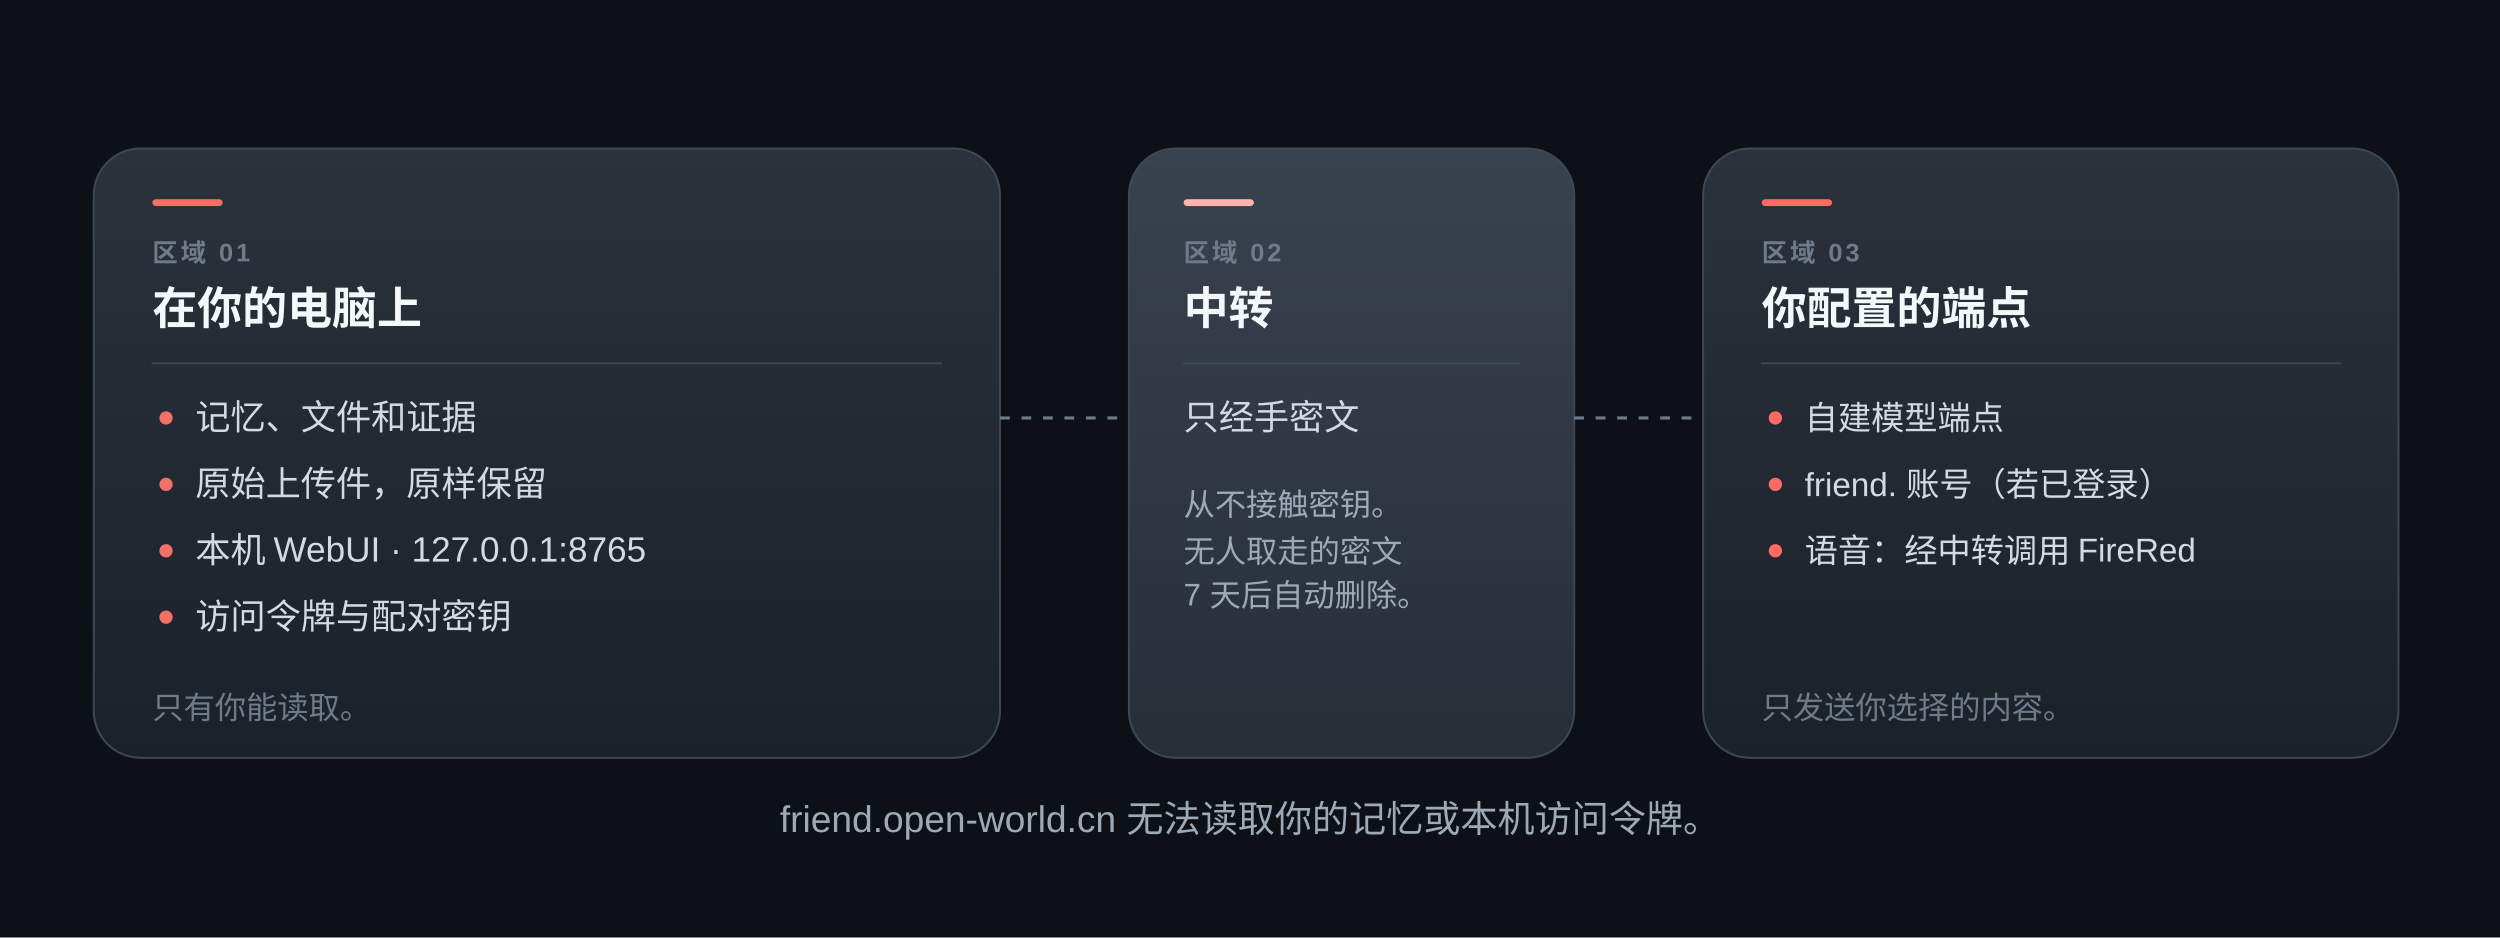
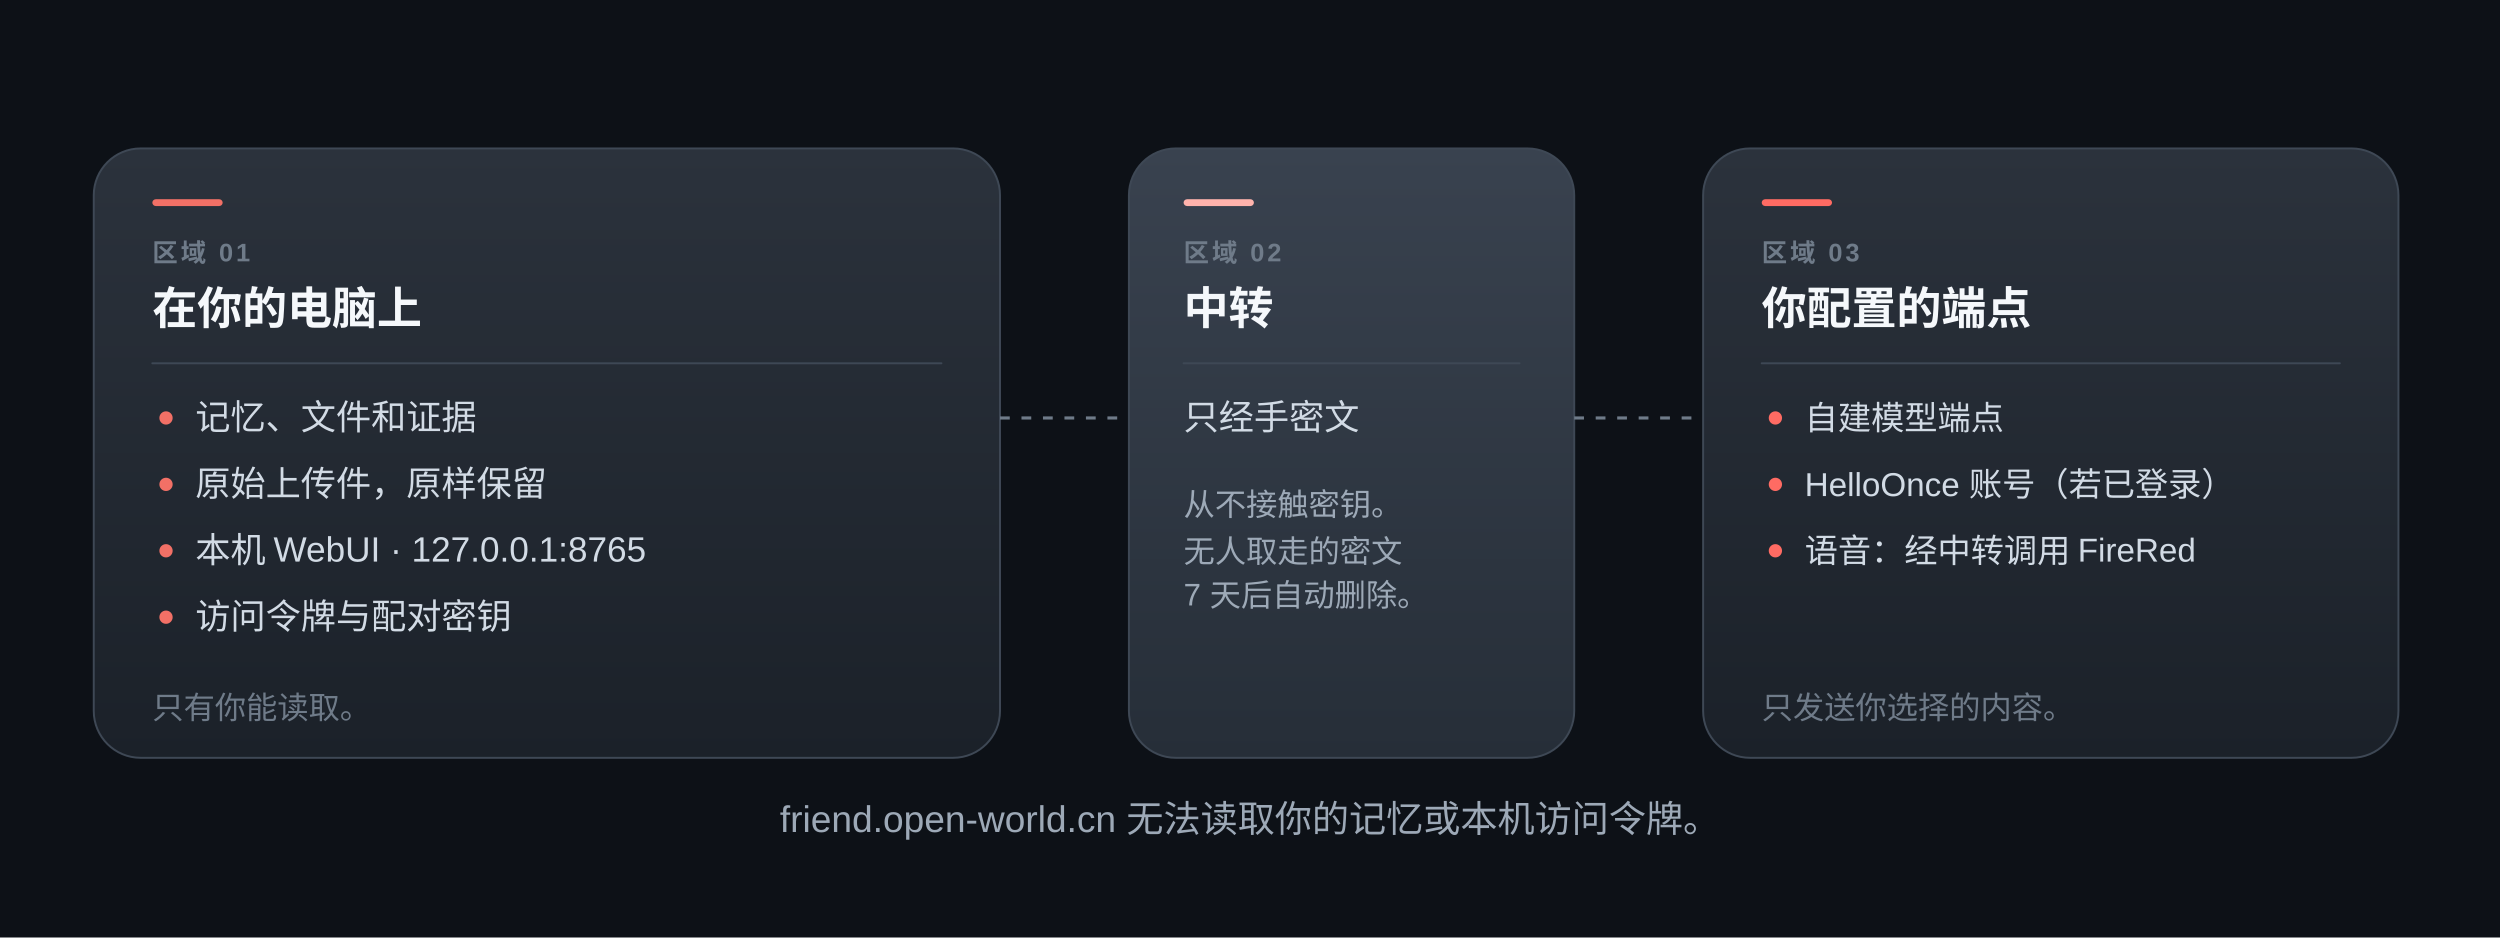
<svg xmlns="http://www.w3.org/2000/svg" viewBox="0 0 1280 480" width="1280" height="480" role="img" aria-label="数据边界图：记忆与证据留在你的电脑上；中转只经手密文；模型处理只发往你配置的端点。">
  <defs>
    <radialGradient id="halo" cx="50%" cy="50%" r="50%">
      <stop offset="0" stop-color="#FF7A70" stop-opacity=".55" />
      <stop offset=".45" stop-color="#FF7A70" stop-opacity=".18" />
      <stop offset="1" stop-color="#FF7A70" stop-opacity="0" />
    </radialGradient>
    <linearGradient id="cardGrad" x1="0" y1="0" x2="0" y2="1">
      <stop offset="0" stop-color="#2B323C" />
      <stop offset="1" stop-color="#1B2129" />
    </linearGradient>
    <linearGradient id="cardAltGrad" x1="0" y1="0" x2="0" y2="1">
      <stop offset="0" stop-color="#39424F" />
      <stop offset="1" stop-color="#262E38" />
    </linearGradient>
    <filter id="soft" x="-30%" y="-30%" width="160%" height="180%">
      <feDropShadow dx="0" dy="8" stdDeviation="14" flood-color="rgba(1,4,9,.62)" flood-opacity="1" />
    </filter>
    <filter id="softSm" x="-30%" y="-30%" width="160%" height="180%">
      <feDropShadow dx="0" dy="4" stdDeviation="7" flood-color="rgba(1,4,9,.62)" flood-opacity=".8" />
    </filter>
  </defs>
  <style>
  .s{font-family:-apple-system, BlinkMacSystemFont, 'Segoe UI Variable Display', 'Segoe UI', 'Helvetica Neue', Arial, 'Microsoft YaHei', 'PingFang SC', 'Hiragino Sans GB', 'Noto Sans CJK SC', sans-serif}
  .m{font-family:ui-monospace, SFMono-Regular, 'SF Mono', Menlo, Consolas, 'Liberation Mono', 'Microsoft YaHei', monospace}
  .rise{opacity:0;animation:rise .9s cubic-bezier(.16,.84,.32,1) both}
  @keyframes rise{from{opacity:0;transform:translateY(14px);filter:blur(6px)}to{opacity:1;transform:none;filter:blur(0)}}
  @keyframes breathe{0%,100%{opacity:.45;transform:scale(.96)}50%{opacity:.9;transform:scale(1.05)}}
  @keyframes breathe2{
    0%{opacity:.05;transform:scale(.93);animation-timing-function:cubic-bezier(.66,0,.34,1)}
    18%{opacity:.12;transform:scale(1.03);animation-timing-function:cubic-bezier(.37,0,.63,1)}
    34%{opacity:.07;transform:scale(.99);animation-timing-function:cubic-bezier(.45,0,.55,1)}
    57%{opacity:.15;transform:scale(1.085);animation-timing-function:cubic-bezier(.3,0,.7,1)}
    72%{opacity:.088;transform:scale(1.008);animation-timing-function:cubic-bezier(.6,0,.4,1)}
    88%{opacity:.126;transform:scale(1.052);animation-timing-function:cubic-bezier(.5,0,.5,1)}
    100%{opacity:.05;transform:scale(.93)}
  }
  @keyframes twinkle{0%,100%{opacity:.12}50%{opacity:.5}}
  .tw{animation:twinkle 9s ease-in-out infinite}
  .snr{animation:snr 5.4s cubic-bezier(.16,.84,.32,1) infinite;transform-box:fill-box;transform-origin:center}
  @keyframes snr{0%{transform:scale(.5);opacity:.55}65%{opacity:0}100%{transform:scale(1.6);opacity:0}}
  .swp{animation-timing-function:cubic-bezier(.83,0,.17,1);animation-iteration-count:infinite;opacity:0}
  .march{animation:march 1.65s linear infinite}
  .dp{animation:dotpulse 2.6s ease-in-out infinite}
  @keyframes dotpulse{0%,100%{opacity:.42}50%{opacity:1}}
  @keyframes march{to{stroke-dashoffset:-24}}
  .scan{animation:scan 4s cubic-bezier(.83,0,.17,1) infinite;opacity:0}
  @keyframes scan{0%{transform:translateX(0);opacity:0}8%{opacity:1}88%{opacity:1}100%{transform:translateX(1140px);opacity:0}}
  @media (prefers-reduced-motion: reduce){
    .rise{animation:none!important;opacity:1!important;filter:none!important;transform:none!important}
    .tw{animation:none!important;opacity:.55!important}
    .snr,.swp,.scan{animation:none!important;opacity:0!important}
    .march{animation:none!important}
    .dp{animation:none!important;opacity:1!important}
  }</style>
  <rect width="1280" height="480" fill="#0D1117" />
  <rect x="48" y="76" width="464" height="312" rx="24" fill="url(#cardGrad)" stroke="#3E4855" stroke-width="1" />
  <rect x="78" y="102" width="36" height="3.5" rx="1.8" fill="#F27066" />
  <text x="78" y="134" font-size="13" font-weight="700" fill="#6F7B89" letter-spacing="1.5" class="s">区域 01</text>
  <text x="78" y="166" font-size="23" font-weight="650" fill="#F5F8FB" class="s">在你的电脑上</text>
  <line x1="78" y1="186" x2="482" y2="186" stroke="#3E4855" stroke-width="1" stroke-linecap="round" />
  <circle cx="85" cy="214" r="3.4" fill="#F27066" />
  <text x="100" y="220" font-size="18" font-weight="400" fill="#D2DBE5" class="s">记忆、文件和证据</text>
  <circle cx="85" cy="248" r="3.4" fill="#F27066" />
  <text x="100" y="254" font-size="18" font-weight="400" fill="#D2DBE5" class="s">原始上传件，原样保留</text>
  <circle cx="85" cy="282" r="3.4" fill="#F27066" />
  <text x="100" y="288" font-size="18" font-weight="400" fill="#D2DBE5" class="s">本机 WebUI · 127.0.0.1:8765</text>
  <circle cx="85" cy="316" r="3.4" fill="#F27066" />
  <text x="100" y="322" font-size="18" font-weight="400" fill="#D2DBE5" class="s">访问令牌与配对密钥</text>
  <text x="78" y="368" font-size="16" font-weight="500" fill="#6F7B89" class="s">只有你能读取。</text>
  <rect x="578" y="76" width="228" height="312" rx="24" fill="url(#cardAltGrad)" stroke="#3E4855" stroke-width="1" />
  <rect x="606" y="102" width="36" height="3.5" rx="1.8" fill="#FFB3AC" />
  <text x="606" y="134" font-size="13" font-weight="700" fill="#6F7B89" letter-spacing="1.5" class="s">区域 02</text>
  <text x="606" y="166" font-size="23" font-weight="650" fill="#F5F8FB" class="s">中转</text>
  <line x1="606" y1="186" x2="778" y2="186" stroke="#3E4855" stroke-width="1" stroke-linecap="round" />
  <text x="606" y="220" font-size="18" font-weight="400" fill="#D2DBE5" class="s">只经手密文</text>
  <text x="606" y="264" font-size="16" font-weight="400" fill="#9DA9B7" class="s">从不接触密钥。</text>
  <text x="606" y="288" font-size="16" font-weight="400" fill="#9DA9B7" class="s">无人取走的密文</text>
  <text x="606" y="310" font-size="16" font-weight="400" fill="#9DA9B7" class="s">7 天后自动删除。</text>
  <rect x="872" y="76" width="356" height="312" rx="24" fill="url(#cardGrad)" stroke="#3E4855" stroke-width="1" />
  <rect x="902" y="102" width="36" height="3.5" rx="1.8" fill="#FF6B63" />
  <text x="902" y="134" font-size="13" font-weight="700" fill="#6F7B89" letter-spacing="1.5" class="s">区域 03</text>
  <text x="902" y="166" font-size="23" font-weight="650" fill="#F5F8FB" class="s">你配置的端点</text>
  <line x1="902" y1="186" x2="1198" y2="186" stroke="#3E4855" stroke-width="1" stroke-linecap="round" />
  <circle cx="909" cy="214" r="3.4" fill="#FF6B63" />
  <text x="924" y="220" font-size="17" font-weight="400" fill="#D2DBE5" class="s">自建模型端点</text>
  <circle cx="909" cy="248" r="3.4" fill="#FF6B63" />
-   <text x="924" y="254" font-size="17" font-weight="400" fill="#D2DBE5" class="s">friend. 账号（若已登录）</text>
+   <text x="924" y="254" font-size="17" font-weight="400" fill="#D2DBE5" class="s">HelloOnce 账号（若已登录）</text>
  <circle cx="909" cy="282" r="3.4" fill="#FF6B63" />
  <text x="924" y="288" font-size="17" font-weight="400" fill="#D2DBE5" class="s">语音：经中转调用 FireRed</text>
  <text x="902" y="368" font-size="16" font-weight="500" fill="#6F7B89" class="s">只发送你选择的内容。</text>
  <line x1="512" y1="214" x2="578" y2="214" stroke="#6F7B89" stroke-width="1.6" stroke-dasharray="5 6" class="march" />
  <line x1="806" y1="214" x2="872" y2="214" stroke="#6F7B89" stroke-width="1.6" stroke-dasharray="5 6" class="march" />
  <text x="640" y="426" font-size="19" font-weight="400" fill="#9DA9B7" text-anchor="middle" class="s">friend.open-world.cn 无法读取你的记忆或本机访问令牌。</text>
</svg>
